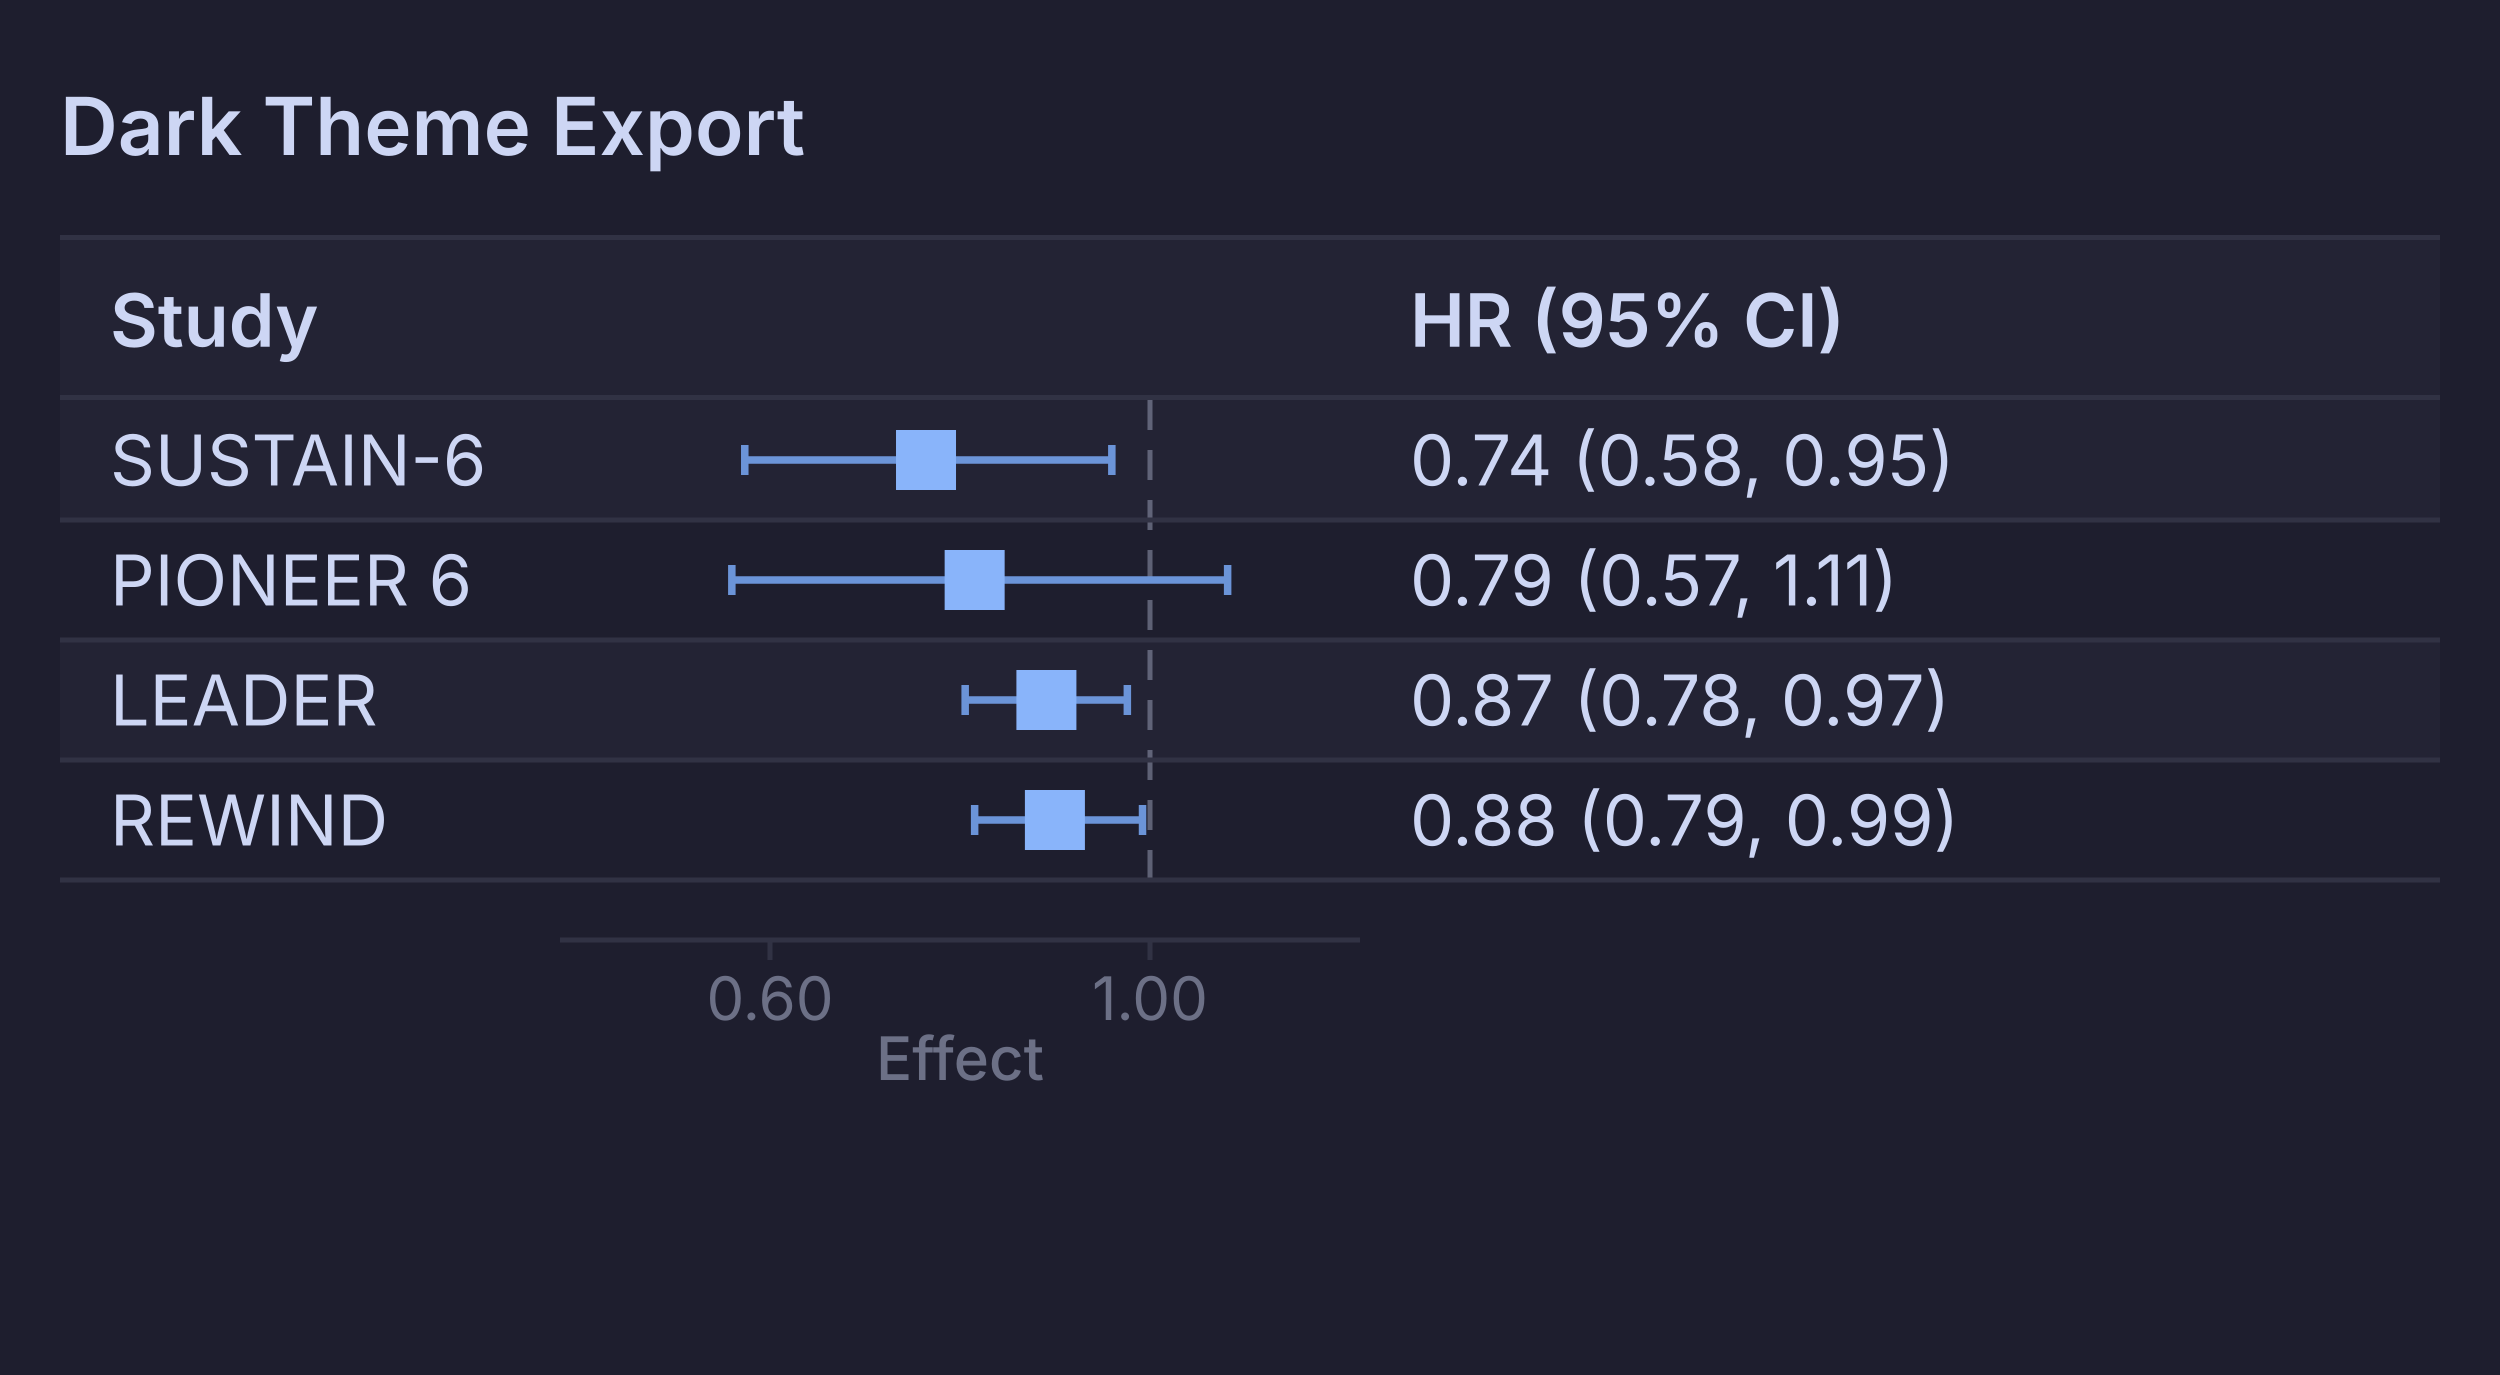
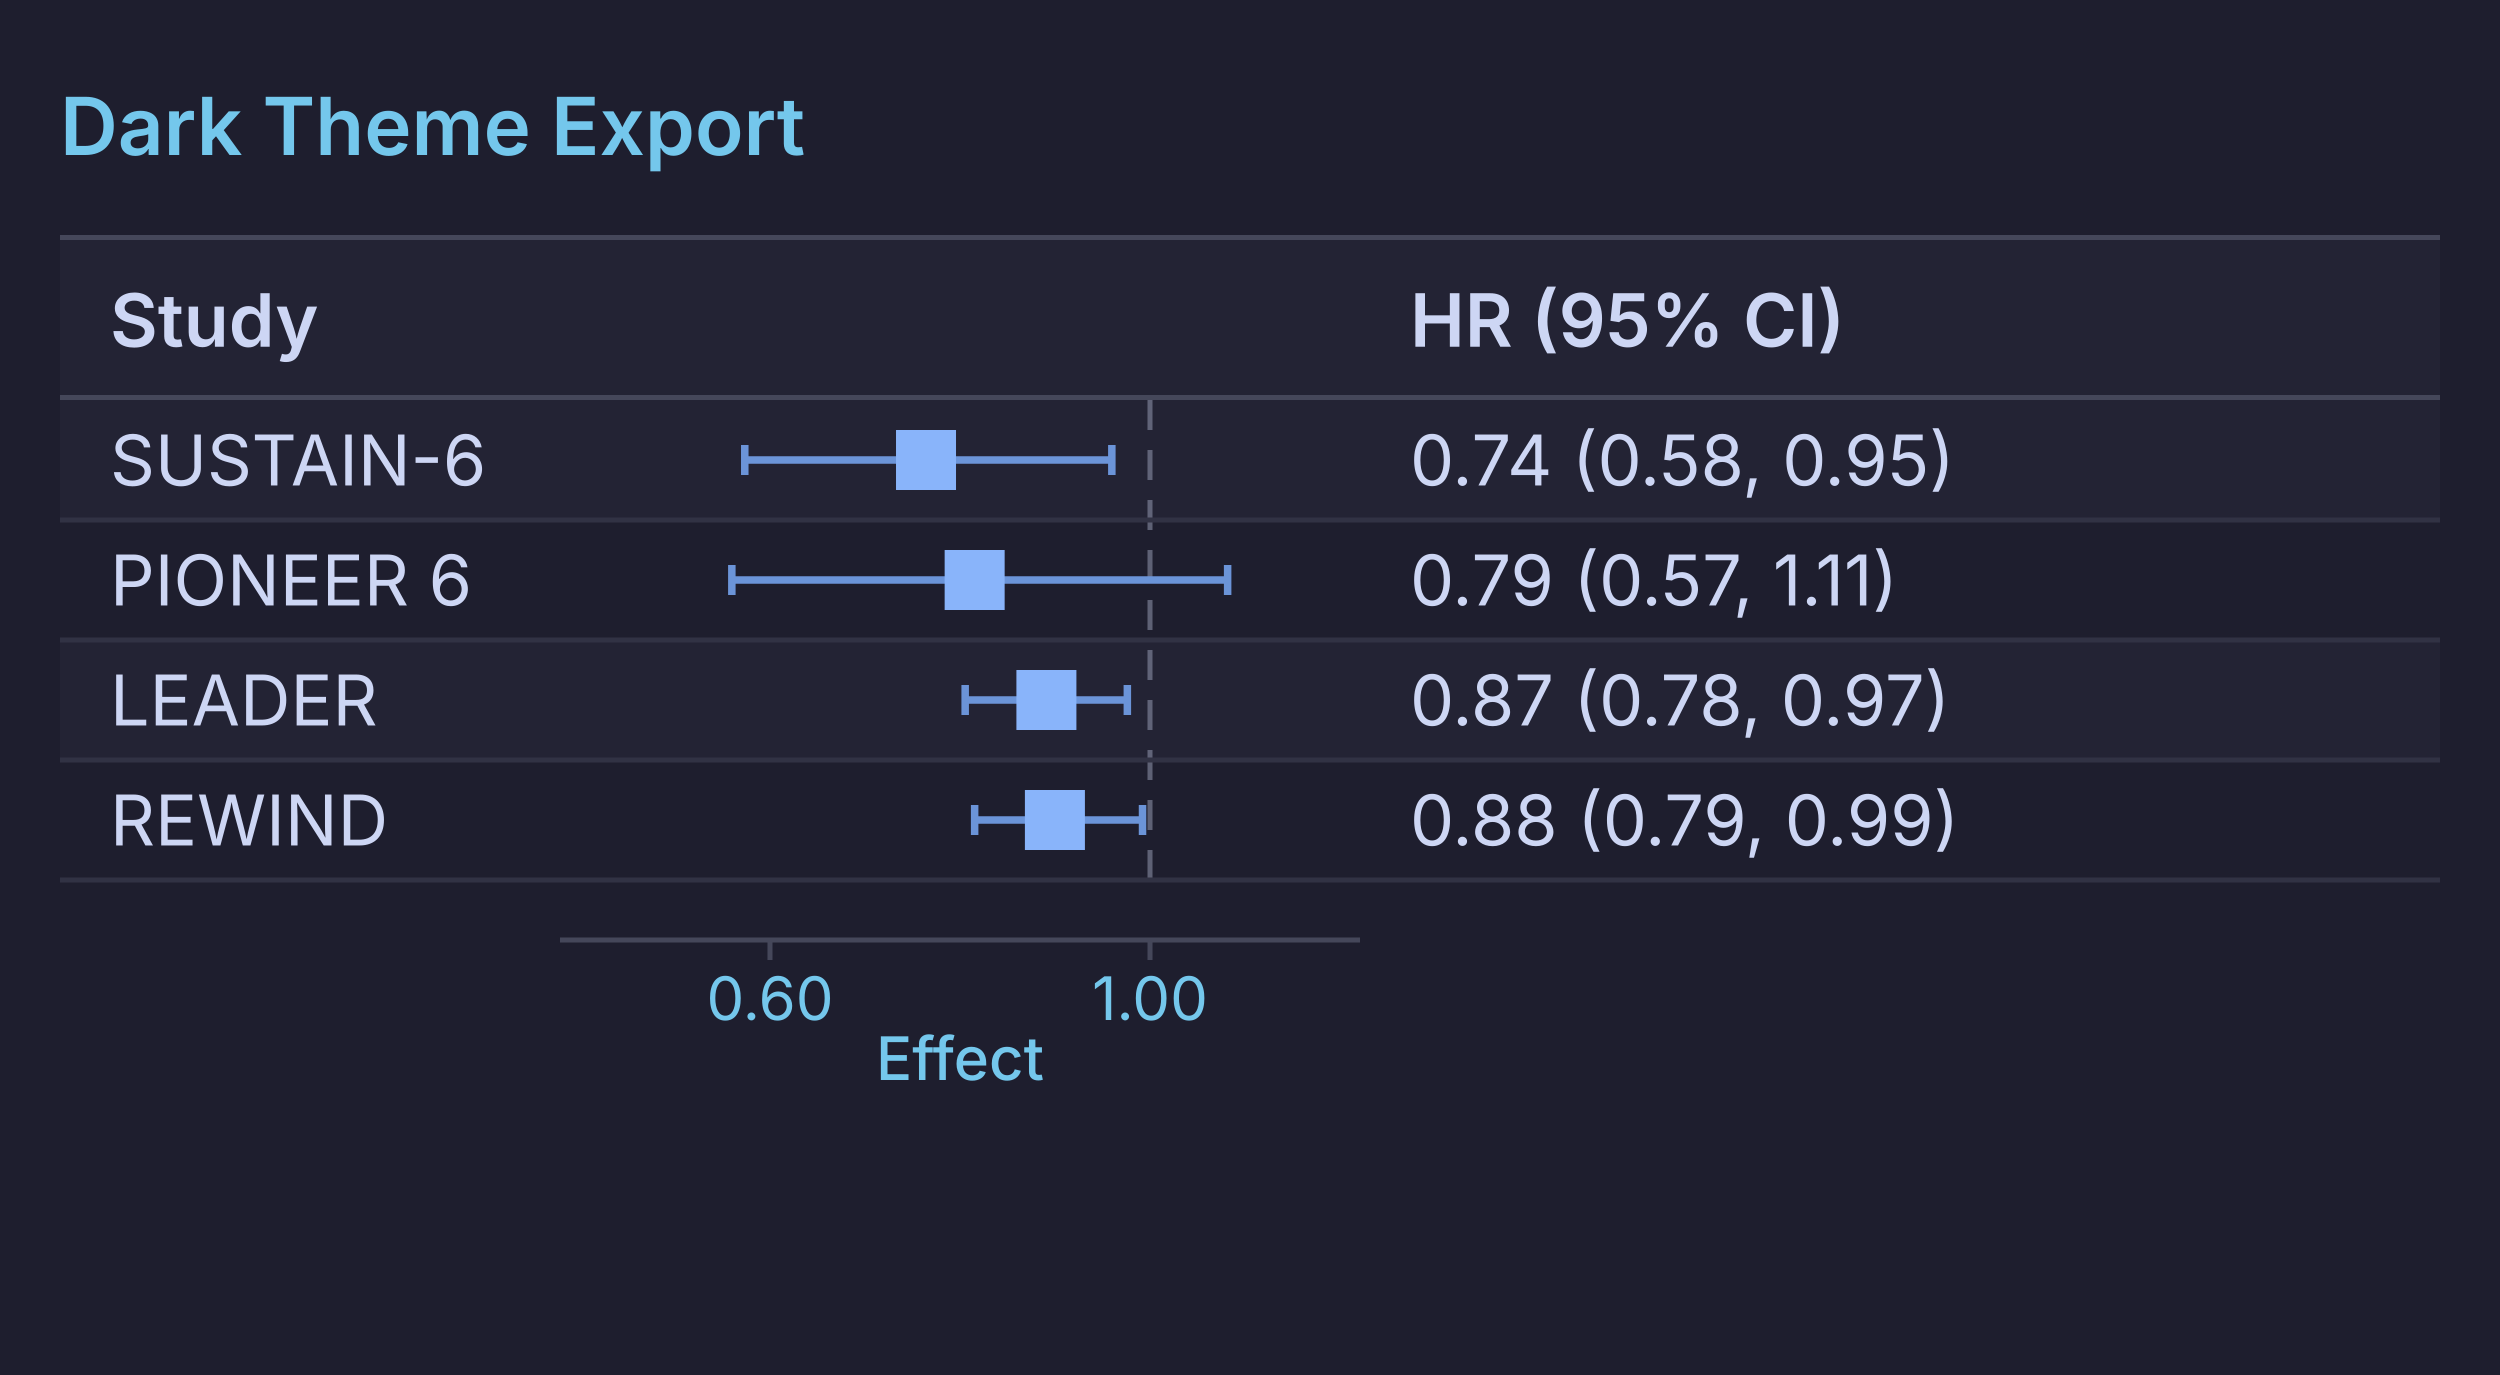
<svg xmlns="http://www.w3.org/2000/svg" width="500" height="275" viewBox="0 0 500 275">
  <style>
  text {
    font-variant-numeric: tabular-nums;
  }
  /* Use dominant-baseline for cell text to match CSS flex centering */
  .cell-text { dominant-baseline: central; }
</style>
  <rect width="100%" height="100%" fill="#1E1E2E" />
-   <text x="12" y="31" font-family="system-ui, -apple-system, sans-serif" font-size="16px" font-weight="600" fill="#CDD6F4">Dark Theme Export</text>
-   <line x1="12" x2="488" y1="48" y2="48" stroke="#313244" stroke-width="2" />
+   <text x="12" y="31" font-family="system-ui, -apple-system, sans-serif" font-size="16px" font-weight="600" fill="#74C7EC">Dark Theme Export</text>
+   <line x1="12" x2="488" y1="48" y2="48" stroke="#45475A" stroke-width="2" />
  <rect x="12" y="48" width="476" height="32" fill="#232334" />
  <text class="cell-text" x="22" y="64" font-family="system-ui, -apple-system, sans-serif" font-size="14.7px" font-weight="600" fill="#CDD6F4">Study</text>
  <text class="cell-text" x="282" y="64" font-family="system-ui, -apple-system, sans-serif" font-size="14.7px" font-weight="600" text-anchor="start" fill="#CDD6F4">HR (95% CI)</text>
-   <line x1="12" x2="488" y1="80" y2="80" stroke="#313244" stroke-width="2" />
+   <line x1="12" x2="488" y1="80" y2="80" stroke="#45475A" stroke-width="2" />
  <rect x="12" y="80" width="476" height="24" fill="#232334" />
  <rect x="12" y="128" width="476" height="24" fill="#232334" />
  <line x1="230.001" x2="230.001" y1="80" y2="176" stroke="#898EA5" stroke-width="1" stroke-opacity="0.6" stroke-dasharray="6,4" />
  <g class="interval effect-0">
    <line x1="148.955" x2="222.369" y1="92" y2="92" stroke="#6B94D8" stroke-width="1.5" />
    <line x1="148.955" x2="148.955" y1="89" y2="95" stroke="#6B94D8" stroke-width="1.5" />
    <line x1="222.369" x2="222.369" y1="89" y2="95" stroke="#6B94D8" stroke-width="1.5" />
    <rect x="179.202" y="86" width="12" height="12" fill="#89B4FA" />
  </g>
  <g class="interval effect-0">
    <line x1="146.368" x2="245.528" y1="116" y2="116" stroke="#6B94D8" stroke-width="1.5" />
    <line x1="146.368" x2="146.368" y1="113" y2="119" stroke="#6B94D8" stroke-width="1.5" />
    <line x1="245.528" x2="245.528" y1="113" y2="119" stroke="#6B94D8" stroke-width="1.5" />
    <rect x="188.93" y="110" width="12" height="12" fill="#89B4FA" />
  </g>
  <g class="interval effect-0">
    <line x1="193.034" x2="225.469" y1="140" y2="140" stroke="#6B94D8" stroke-width="1.5" />
    <line x1="193.034" x2="193.034" y1="137" y2="143" stroke="#6B94D8" stroke-width="1.5" />
    <line x1="225.469" x2="225.469" y1="137" y2="143" stroke="#6B94D8" stroke-width="1.5" />
    <rect x="203.281" y="134" width="12" height="12" fill="#89B4FA" />
  </g>
  <g class="interval effect-0">
    <line x1="194.93" x2="228.505" y1="164" y2="164" stroke="#6B94D8" stroke-width="1.5" />
    <line x1="194.93" x2="194.93" y1="161" y2="167" stroke="#6B94D8" stroke-width="1.5" />
    <line x1="228.505" x2="228.505" y1="161" y2="167" stroke="#6B94D8" stroke-width="1.5" />
    <rect x="204.981" y="158" width="12" height="12" fill="#89B4FA" />
  </g>
  <g transform="translate(0, 188)">
-     <line x1="112" x2="272" y1="0" y2="0" stroke="#313244" stroke-width="1" />
-     <line x1="153.999" x2="153.999" y1="0" y2="4" stroke="#313244" stroke-width="1" />
-     <text x="153.999" y="16" text-anchor="middle" font-family="system-ui, -apple-system, sans-serif" font-size="12px" font-weight="400" fill="#6C7086">0.60</text>
-     <line x1="230.001" x2="230.001" y1="0" y2="4" stroke="#313244" stroke-width="1" />
-     <text x="230.001" y="16" text-anchor="middle" font-family="system-ui, -apple-system, sans-serif" font-size="12px" font-weight="400" fill="#6C7086">1.00</text>
-     <text x="192" y="28" text-anchor="middle" font-family="system-ui, -apple-system, sans-serif" font-size="12px" font-weight="500" fill="#6C7086">Effect</text>
+     <line x1="112" x2="272" y1="0" y2="0" stroke="#45475A" stroke-width="1" />
+     <line x1="153.999" x2="153.999" y1="0" y2="4" stroke="#45475A" stroke-width="1" />
+     <text x="153.999" y="16" text-anchor="middle" font-family="system-ui, -apple-system, sans-serif" font-size="12px" font-weight="400" fill="#74C7EC">0.60</text>
+     <line x1="230.001" x2="230.001" y1="0" y2="4" stroke="#45475A" stroke-width="1" />
+     <text x="230.001" y="16" text-anchor="middle" font-family="system-ui, -apple-system, sans-serif" font-size="12px" font-weight="400" fill="#74C7EC">1.00</text>
+     <text x="192" y="28" text-anchor="middle" font-family="system-ui, -apple-system, sans-serif" font-size="12px" font-weight="500" fill="#74C7EC">Effect</text>
  </g>
  <text class="cell-text" x="22" y="92" font-family="system-ui, -apple-system, sans-serif" font-size="14px" font-weight="400" font-style="normal" fill="#CDD6F4">SUSTAIN-6</text>
  <text class="cell-text" x="282" y="92" font-family="system-ui, -apple-system, sans-serif" font-size="14px" font-weight="400" font-style="normal" text-anchor="start" fill="#CDD6F4">0.74 (0.58, 0.95)</text>
  <line x1="12" x2="488" y1="104" y2="104" stroke="#313244" stroke-width="1" />
  <text class="cell-text" x="22" y="116" font-family="system-ui, -apple-system, sans-serif" font-size="14px" font-weight="400" font-style="normal" fill="#CDD6F4">PIONEER 6</text>
  <text class="cell-text" x="282" y="116" font-family="system-ui, -apple-system, sans-serif" font-size="14px" font-weight="400" font-style="normal" text-anchor="start" fill="#CDD6F4">0.79 (0.57, 1.11)</text>
  <line x1="12" x2="488" y1="128" y2="128" stroke="#313244" stroke-width="1" />
  <text class="cell-text" x="22" y="140" font-family="system-ui, -apple-system, sans-serif" font-size="14px" font-weight="400" font-style="normal" fill="#CDD6F4">LEADER</text>
  <text class="cell-text" x="282" y="140" font-family="system-ui, -apple-system, sans-serif" font-size="14px" font-weight="400" font-style="normal" text-anchor="start" fill="#CDD6F4">0.87 (0.78, 0.97)</text>
  <line x1="12" x2="488" y1="152" y2="152" stroke="#313244" stroke-width="1" />
  <text class="cell-text" x="22" y="164" font-family="system-ui, -apple-system, sans-serif" font-size="14px" font-weight="400" font-style="normal" fill="#CDD6F4">REWIND</text>
  <text class="cell-text" x="282" y="164" font-family="system-ui, -apple-system, sans-serif" font-size="14px" font-weight="400" font-style="normal" text-anchor="start" fill="#CDD6F4">0.88 (0.79, 0.99)</text>
  <line x1="12" x2="488" y1="176" y2="176" stroke="#313244" stroke-width="1" />
</svg>
